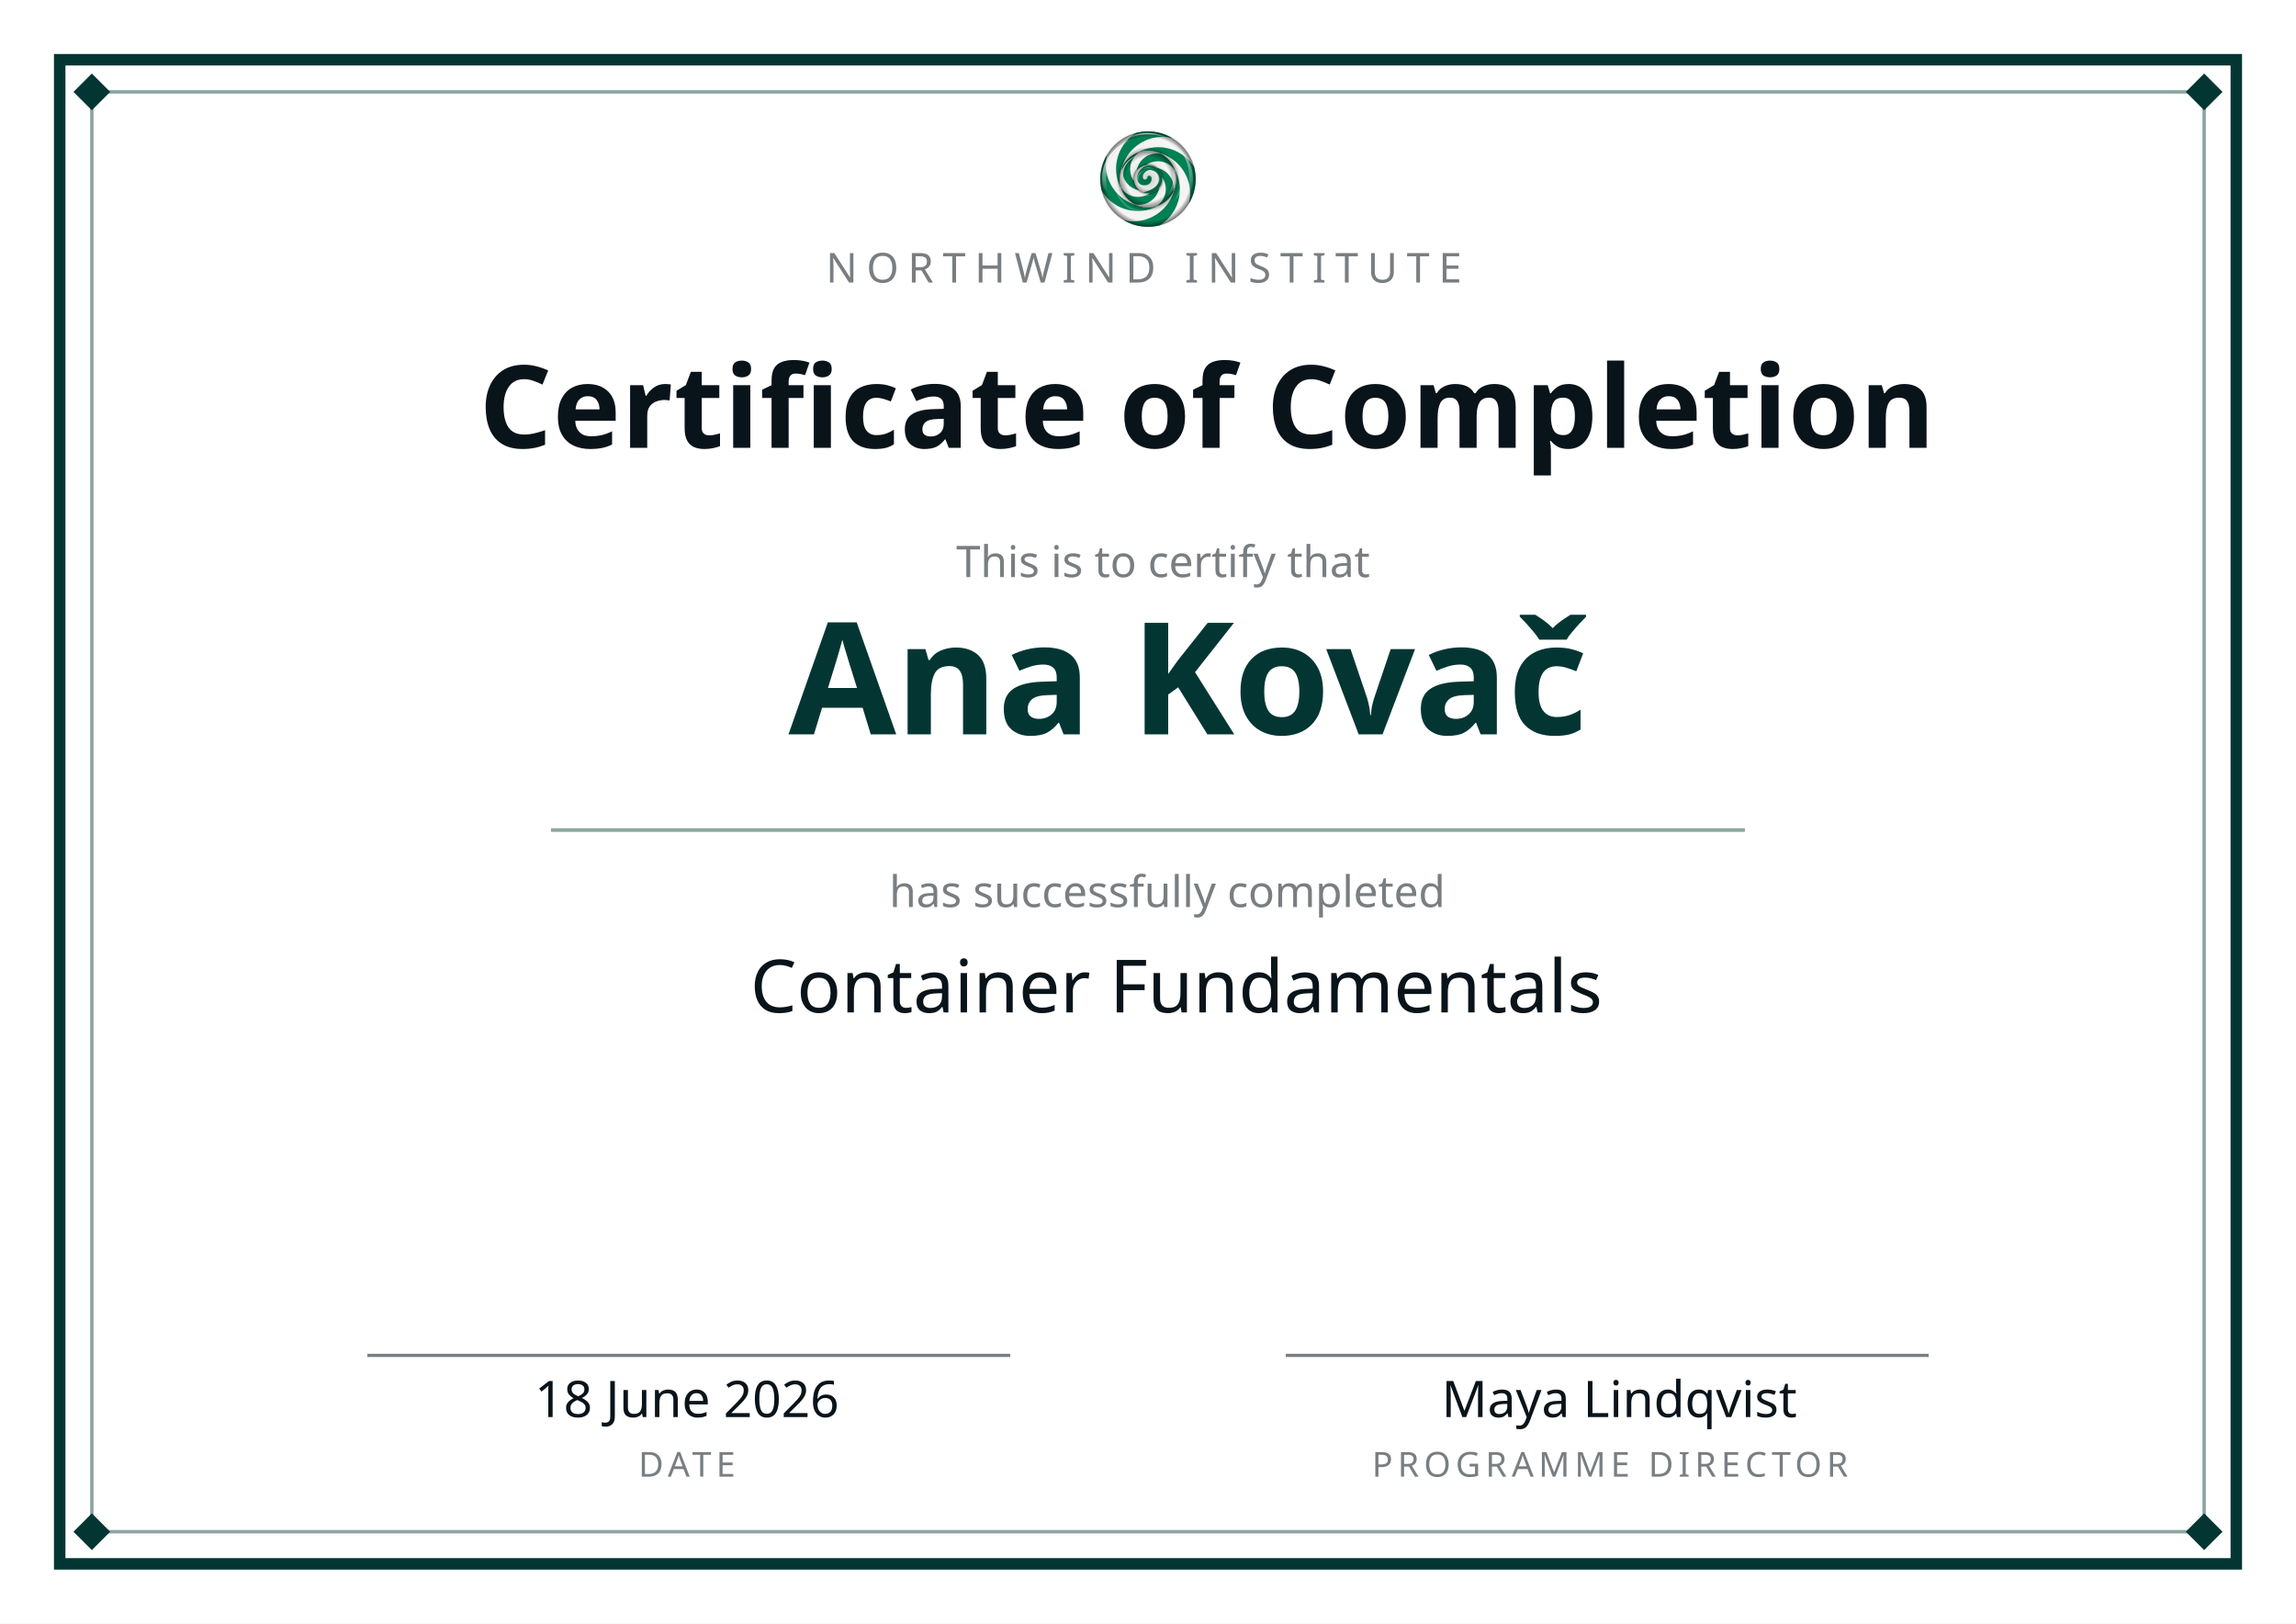
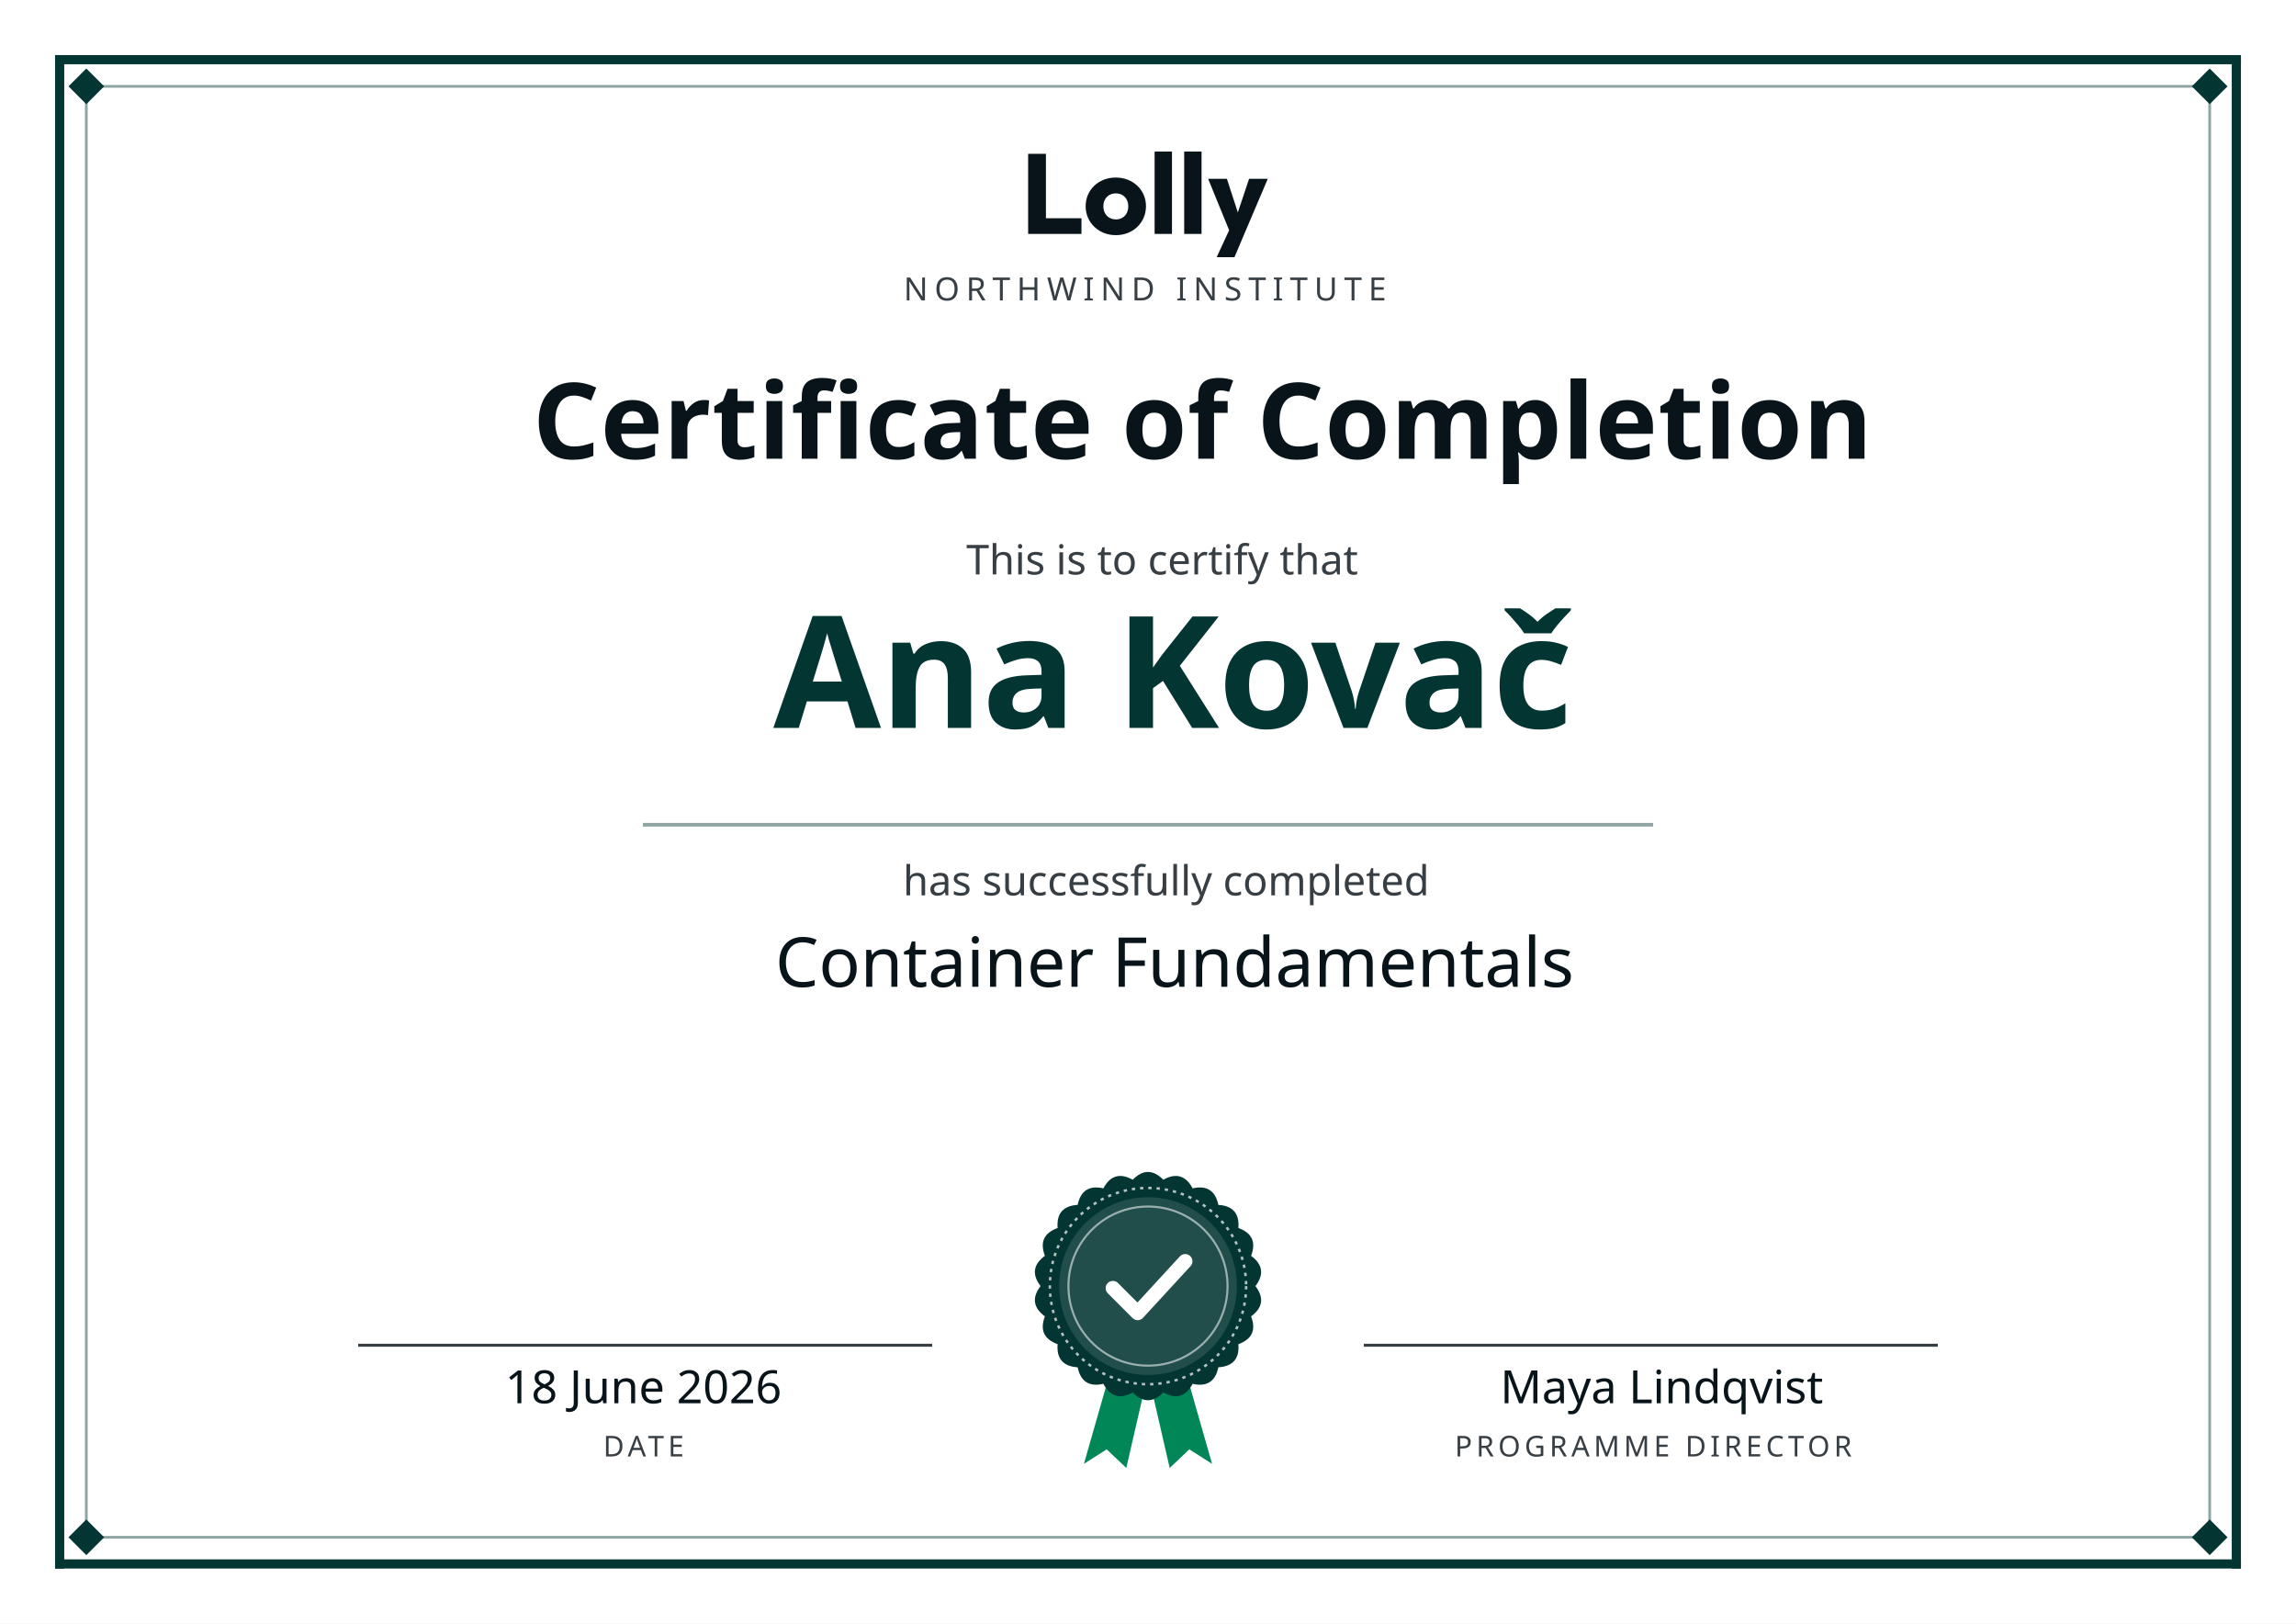
<svg xmlns="http://www.w3.org/2000/svg" width="1123" height="794" viewBox="0 0 1123 794">
  <path fill="#fff" d="M0 0h1123v794H0z" />
-   <svg width="1123" height="794" aria-hidden="true" class="ct-frame" color="#09141a" viewBox="0 0 1000 707">
-     <path fill="none" stroke="#033633" stroke-width="5" d="M26 26h948v655H26z" style="fill:none;stroke:#033633;stroke-width:5px" />
-     <path fill="none" stroke="#8ea5a3" stroke-width="1.5" d="M40 40h920v627H40z" style="fill:none;stroke:#8ea5a3;stroke-width:1.5px" />
-     <g fill="#033633" style="fill:#033633">
-       <path d="m0-8 8 8-8 8-8-8Z" style="fill:#033633" transform="translate(40 40)" />
-       <path d="m0-8 8 8-8 8-8-8Z" style="fill:#033633" transform="translate(960 40)" />
-       <path d="m0-8 8 8-8 8-8-8Z" style="fill:#033633" transform="translate(40 667)" />
-       <path d="m0-8 8 8-8 8-8-8Z" style="fill:#033633" transform="translate(960 667)" />
-     </g>
+   <path fill="#033633" d="M26.94 26.94h1069.13v4.48H26.94z" />
+   <path fill="#033633" d="M1091.58 26.94h4.48v740.13h-4.48z" />
+   <path fill="#033633" d="M26.94 762.58h1069.13v4.48H26.94z" />
+   <path fill="#033633" d="M26.94 26.94h4.48v740.13h-4.48z" />
+   <path fill="#8ea5a3" d="M41.55 41.55h1039.91v1.34H41.55z" />
+   <path fill="#8ea5a3" d="M1080.11 41.55h1.34v710.91h-1.34z" />
+   <path fill="#8ea5a3" d="M41.55 751.11h1039.91v1.34H41.55z" />
+   <path fill="#8ea5a3" d="M41.55 41.55h1.34v710.91h-1.34z" />
+   <path fill="#033633" d="m42.22 33.5 8.72 8.72-8.72 8.73-8.73-8.73zm1038.56 0 8.73 8.72-8.73 8.72-8.73-8.72zm0 709.55 8.73 8.73-8.73 8.73-8.72-8.73zm-1038.56.01 8.73 8.72-8.73 8.73-8.73-8.73z" />
+   <svg width="336.89" height="51.66" x="393.05" y="74.11" viewBox="0 0 44.73 19.71">
+     <path fill="#09141a" d="M0 15.37h9.95v-2.92H3.32V.42H0Zm16.36.23c3.22 0 5.63-2.33 5.63-5.4 0-3.05-2.43-5.35-5.63-5.35-3.22 0-5.63 2.3-5.63 5.35s2.44 5.4 5.63 5.4m0-2.94c-1.37 0-2.33-1-2.33-2.44S15 7.8 16.36 7.8s2.33.97 2.33 2.41c0 1.46-.93 2.46-2.33 2.46m7.24 2.7h3.24V0H23.6zm5.52 0h3.24V0h-3.24zm6.06 4.35h3.32l1.82-4.3 4.4-10.33h-3.49l-2.1 6.27-2.04-6.27h-3.5l3.92 9.59z" />
  </svg>
-   <svg id="svg46" width="314.44" height="49.41" x="404.27" y="62.88" preserveAspectRatio="xMidYMid meet" style="animation:go 3s ease infinite" viewBox="0 0 285.75 285.75">
-     <defs id="i1ctcqex-defs23">
-       <radialGradient id="i1ctcqex-k" cx="880.76" cy="708.56" r="30.66" fx="880.76" fy="708.56" gradientTransform="matrix(4.6 0 0 4.6 -3908.59 -3116.5)" gradientUnits="userSpaceOnUse" href="#i1ctcqex-a" />
-       <radialGradient id="i1ctcqex-l" cx="880.76" cy="708.56" r="104.65" fx="880.76" fy="708.56" gradientTransform="translate(-992.34 -770.4)scale(1.289)" gradientUnits="userSpaceOnUse" href="#i1ctcqex-b" />
-       <radialGradient id="i1ctcqex-m" cx="880.76" cy="708.56" r="30.66" fx="880.76" fy="708.56" gradientTransform="translate(-2464.8 -1954.99)scale(2.9607)" gradientUnits="userSpaceOnUse" href="#i1ctcqex-a" />
-       <radialGradient id="i1ctcqex-n" cx="880.76" cy="708.56" r="62.32" fx="880.76" fy="708.56" gradientTransform="translate(-992.34 -770.4)scale(1.289)" gradientUnits="userSpaceOnUse" href="#i1ctcqex-c" />
-       <radialGradient id="i1ctcqex-o" cx="880.76" cy="708.56" r="30.66" fx="880.76" fy="708.56" gradientTransform="translate(-1162.5 -907.29)scale(1.4821)" gradientUnits="userSpaceOnUse" href="#i1ctcqex-a" />
-       <radialGradient id="i1ctcqex-p" cx="880.76" cy="708.56" r="30.66" fx="880.76" fy="708.56" gradientTransform="translate(-992.34 -770.4)scale(1.289)" gradientUnits="userSpaceOnUse" href="#i1ctcqex-d" />
-       <radialGradient id="i1ctcqex-q" cx="185.5" cy="140.06" r="21.96" gradientTransform="rotate(-14.94 -306.8 345.3)scale(1.0634 1.922)" gradientUnits="userSpaceOnUse" href="#i1ctcqex-e" />
-       <radialGradient id="i1ctcqex-r" cx="134.04" cy="55.69" r="44.62" gradientTransform="matrix(.4818 0 0 .201 78.4 99.88)" gradientUnits="userSpaceOnUse" href="#i1ctcqex-f" />
-       <radialGradient id="i1ctcqex-D" cx="133.58" cy="55.41" r="44.62" fx="107821.34" fy="29802.45" gradientTransform="rotate(-23.4 448 157.84)scale(2.2443 .8593)" gradientUnits="userSpaceOnUse" href="#i1ctcqex-g" />
-       <radialGradient id="i1ctcqex-x" cx="134.04" cy="55.69" r="44.62" gradientTransform="rotate(105.09 157.87 118.13)scale(1.3426 .5601)" gradientUnits="userSpaceOnUse" href="#i1ctcqex-f" />
-       <radialGradient id="i1ctcqex-A" cx="134.04" cy="55.69" r="44.62" gradientTransform="matrix(1.6527 0 0 .6895 -82.3 -22.22)" gradientUnits="userSpaceOnUse" href="#i1ctcqex-h" />
-       <radialGradient id="i1ctcqex-h" cx="134.04" cy="55.69" r="44.62" gradientTransform="matrix(3.3089 0 0 1.3804 -177.03 -56.74)" gradientUnits="userSpaceOnUse">
-         <stop id="i1ctcqex-stop1" offset=".12" stop-color="#fff" />
-         <stop id="i1ctcqex-stop2" offset="1" stop-color="#fff" stop-opacity="0" />
-       </radialGradient>
-       <radialGradient id="i1ctcqex-B" cx="134.04" cy="55.69" r="44.62" gradientTransform="matrix(-.7845 -.2551 .0877 -.3972 226.55 242.4)" gradientUnits="userSpaceOnUse" href="#i1ctcqex-f" />
-       <radialGradient id="i1ctcqex-C" cx="142.79" cy="98.64" r="44.62" gradientTransform="matrix(-2.6758 -.8841 .2991 -1.3766 432.77 441.77)" gradientUnits="userSpaceOnUse" href="#i1ctcqex-f" />
-       <radialGradient id="i1ctcqex-v" cx="133.58" cy="55.41" r="44.62" fx="107821.34" fy="29802.45" gradientTransform="rotate(-23.4 448 157.84)scale(2.2443 .8593)" gradientUnits="userSpaceOnUse" href="#i1ctcqex-g" />
-       <linearGradient id="i1ctcqex-a">
-         <stop id="i1ctcqex-stop3" offset="0" stop-opacity=".69" />
-         <stop id="i1ctcqex-stop4" offset=".84" stop-opacity=".67" />
-         <stop id="i1ctcqex-stop5" offset="1" stop-opacity="0" />
-       </linearGradient>
-       <linearGradient id="i1ctcqex-b">
-         <stop id="i1ctcqex-stop6" offset="0" stop-color="#e3e3e3" />
-         <stop id="i1ctcqex-stop7" offset=".88" stop-color="#f6f6f6" />
-         <stop id="i1ctcqex-stop8" offset="1" stop-color="#6f6f6f" />
-       </linearGradient>
-       <linearGradient id="i1ctcqex-c">
-         <stop id="i1ctcqex-stop9" offset="0" stop-color="#cacaca" />
-         <stop id="i1ctcqex-stop10" offset=".77" stop-color="#f6f6f6" />
-         <stop id="i1ctcqex-stop11" offset="1" stop-color="#858585" />
-       </linearGradient>
-       <linearGradient id="i1ctcqex-d">
-         <stop id="i1ctcqex-stop12" offset="0" stop-color="#cacaca" />
-         <stop id="i1ctcqex-stop13" offset=".69" stop-color="#eaeaea" />
-         <stop id="i1ctcqex-stop14" offset="1" stop-color="#a6a6a6" />
-       </linearGradient>
-       <linearGradient id="i1ctcqex-e">
-         <stop id="i1ctcqex-stop15" offset=".48" stop-color="#fff" stop-opacity="0" />
-         <stop id="i1ctcqex-stop16" offset=".65" stop-color="#fff" />
-       </linearGradient>
-       <linearGradient id="i1ctcqex-f">
-         <stop id="i1ctcqex-stop17" offset="0" stop-color="#fff" />
-         <stop id="i1ctcqex-stop18" offset="1" stop-color="#fff" stop-opacity="0" />
-       </linearGradient>
-       <linearGradient id="i1ctcqex-s" x1="-19.28" x2="-19.28" y1="48.71" y2="208.86" gradientTransform="translate(139.6 112.18)" gradientUnits="userSpaceOnUse" href="#i1ctcqex-f" />
-       <linearGradient id="i1ctcqex-u" x1="297.63" x2="450.18" y1="324.62" y2="154.15" gradientTransform="translate(12.44 11.85)scale(.4785)" gradientUnits="userSpaceOnUse" href="#i1ctcqex-j" />
-       <linearGradient id="i1ctcqex-j">
-         <stop id="i1ctcqex-stop19" offset=".09" stop-color="#fff" stop-opacity="0" />
-         <stop id="i1ctcqex-stop20" offset=".55" stop-color="#fff" />
-       </linearGradient>
-       <linearGradient id="i1ctcqex-g">
-         <stop id="i1ctcqex-stop21" offset=".31" stop-color="#fff" />
-         <stop id="i1ctcqex-stop22" offset="1" stop-color="#fff" stop-opacity="0" />
-       </linearGradient>
-       <linearGradient id="i1ctcqex-y" x1="-33.37" x2="-19.28" y1="49.63" y2="208.86" gradientUnits="userSpaceOnUse" href="#i1ctcqex-f" />
-       <linearGradient id="i1ctcqex-z" x1="-19.28" x2="-19.28" y1="48.71" y2="208.86" gradientUnits="userSpaceOnUse" href="#i1ctcqex-f" />
-       <filter id="i1ctcqex-t" width="1.02" height="1.01" x="-.01" y="-.01" color-interpolation-filters="sRGB">
-         <feGaussianBlur id="i1ctcqex-feGaussianBlur22" stdDeviation=".38" />
-       </filter>
-       <filter id="i1ctcqex-w" width="1.02" height="1.12" x="-.01" y="-.06" color-interpolation-filters="sRGB">
-         <feGaussianBlur id="i1ctcqex-feGaussianBlur23" stdDeviation=".71" />
-       </filter>
-     </defs>
-     <g id="i1ctcqex-g45">
-       <path id="i1ctcqex-path23" fill="url(#i1ctcqex-k)" d="M142.88 1.82a141.06 141.06 0 0 1 141.05 141.05 141.06 141.06 0 0 1-141.05 141.06A141.06 141.06 0 0 1 1.82 142.87 141.06 141.06 0 0 1 142.88 1.82" opacity=".3" />
-       <g id="i1ctcqex-g25" style="transform-origin:50% 50%;transform-box:fill-box;animation:lolly-spin 3s linear infinite">
-         <path id="i1ctcqex-path24" fill="url(#i1ctcqex-l)" d="M142.88 7.99A134.9 134.9 0 0 0 7.99 142.87a134.9 134.9 0 0 0 134.89 134.89 134.9 134.9 0 0 0 134.88-134.89A134.9 134.9 0 0 0 142.88 8" />
-         <path id="i1ctcqex-path25" fill="#008657" d="M142.88 7.99a135 135 0 0 0-33.6 4.25 119 119 0 0 0-21.71 17.17A119.34 119.34 0 0 0 68.6 173.46a80 80 0 0 1-6.05-30.59 80 80 0 0 1 6.18-30.9A119.34 119.34 0 0 1 184 23.53a119 119 0 0 1 27.49 3.21A135 135 0 0 0 142.88 8m29.08 44.62a119.3 119.3 0 0 0-59.6 15.96 80 80 0 0 1 30.52-6.02 80 80 0 0 1 30.87 6.18A119.34 119.34 0 0 1 262.22 184a119 119 0 0 1-3.45 27.74 135 135 0 0 0 19-68.87 135 135 0 0 0-4.26-33.6 119 119 0 0 0-17.17-21.7 119.3 119.3 0 0 0-84.39-34.96M26.98 74.01a135 135 0 0 0-19 68.86 135 135 0 0 0 4.26 33.6 119 119 0 0 0 17.17 21.71 119.34 119.34 0 0 0 143.98 19 80 80 0 0 1-30.51 6.02 80 80 0 0 1-30.9-6.18 119.34 119.34 0 0 1-88.45-115.27 119 119 0 0 1 3.44-27.73m190.18 38.27a80 80 0 0 1 6.05 30.58 80 80 0 0 1-6.18 30.9 119.34 119.34 0 0 1-115.27 88.45 119 119 0 0 1-27.5-3.22 135 135 0 0 0 68.63 18.76 135 135 0 0 0 33.6-4.25 119 119 0 0 0 21.7-17.17 119.34 119.34 0 0 0 18.97-144.05" style="mix-blend-mode:multiply" />
-       </g>
-       <path id="i1ctcqex-path26" fill="url(#i1ctcqex-m)" d="M142.88 52.08a90.8 90.8 0 0 1 90.79 90.8 90.8 90.8 0 0 1-90.8 90.79 90.8 90.8 0 0 1-90.79-90.8 90.8 90.8 0 0 1 90.8-90.79" opacity=".6" />
-       <g id="i1ctcqex-g28" style="transform-origin:50% 50%;transform-box:fill-box;animation:lolly-spin 6s linear infinite">
-         <path id="i1ctcqex-path27" fill="url(#i1ctcqex-n)" d="M220.46 163.67a80.33 80.33 0 0 1-98.37 56.8 80.33 80.33 0 0 1-56.8-98.38 80.33 80.33 0 0 1 98.38-56.8 80.33 80.33 0 0 1 56.8 98.38" />
-         <path id="i1ctcqex-path28" fill="#008657" d="M214.19 179.85a58 58 0 0 0-6.56-40.72 58 58 0 0 0-41.68-28.35 39.5 39.5 0 0 1 15.93 25.73 58 58 0 0 1 9.43 49.5 58 58 0 0 1-24.16 33.44 80.3 80.3 0 0 0 47.04-39.6m5.27-60.87a80.3 80.3 0 0 0-39.61-47.42 58 58 0 0 0-40.72 6.56 58 58 0 0 0-28.22 41.5 39.5 39.5 0 0 1 25.62-15.7A58 58 0 0 1 186 94.43a58 58 0 0 1 33.45 24.54m-45.84 53.46a58 58 0 0 0 1.31-6.45 39.5 39.5 0 0 1-25.71 15.85 58 58 0 0 1-49.48 9.47 58 58 0 0 1-33.45-24.54 80.3 80.3 0 0 0 39.6 47.42 58 58 0 0 0 40.73-6.56 58 58 0 0 0 27-35.2zm-54 2.4a39.5 39.5 0 0 1-15.75-25.59 58 58 0 0 1-9.43-49.51 58 58 0 0 1 24.51-33.54 80.3 80.3 0 0 0-47.38 39.7 58 58 0 0 0 6.56 40.72 58 58 0 0 0 41.5 28.22z" style="mix-blend-mode:multiply" />
-       </g>
-       <path id="i1ctcqex-path29" fill="url(#i1ctcqex-o)" fill-opacity=".8" d="M142.88 97.43a45.45 45.45 0 0 1 45.44 45.44 45.45 45.45 0 0 1-45.44 45.45 45.45 45.45 0 0 1-45.45-45.45 45.45 45.45 0 0 1 45.45-45.44" />
-       <g id="i1ctcqex-g31" style="transform-origin:50% 50%;transform-box:fill-box;animation:lolly-spin 9s linear infinite">
-         <path id="i1ctcqex-path30" fill="url(#i1ctcqex-p)" d="M142.88 103.35a39.53 39.53 0 0 1 39.52 39.52 39.53 39.53 0 0 1-39.52 39.53 39.53 39.53 0 0 1-39.53-39.53 39.53 39.53 0 0 1 39.53-39.52" />
-         <path id="i1ctcqex-path31" fill="#008657" d="M143.84 104.58c-14.54 0-31.6 16.58-31.93 35.53a19.66 19.66 0 0 0 19.46 20.42c20.16 0 21.92-14.15 21.92-18.85 0-9.61-12.16-11.82-12.16-3.21 0 4.67-12.85 10.84-12.85-2.18 0-9.75 11.54-19.21 19.75-19.21 11.8 0 25.84 8.95 25.84 26.75 0 23.82-31.73 33.97-44.53 36.18a40 40 0 0 0 13.54 2.39 39.53 39.53 0 0 0 39.52-39.53 39.5 39.5 0 0 0-18.32-33.34 42.5 42.5 0 0 0-20.24-4.95" style="mix-blend-mode:multiply" />
-       </g>
-       <g id="i1ctcqex-g44">
-         <path id="i1ctcqex-path32" fill="#fff" fill-opacity=".44" d="M131.58 119.01c-17.62 8.8-18.47 29.11-12.98 44.17 0 0-6.74-2.24-6.74-20.47 0-15.5 15.4-23.7 19.72-23.7" opacity=".68" />
-         <path id="i1ctcqex-path33" fill="url(#i1ctcqex-q)" d="M158.3 119.81c13.9 0 24 26.72 12.14 37.5 8.83-21.55-7.67-34.6-12.15-37.5" opacity=".49" />
-         <path id="i1ctcqex-path34" fill="url(#i1ctcqex-r)" fill-opacity=".44" d="M163.05 115.7s-8.27-5.92-19.91-5.92-19.9 6.76-19.9 6.76 10.48-4.76 19.9-4.76c9.43 0 19.91 3.93 19.91 3.93" />
-         <path id="i1ctcqex-path35" fill="url(#i1ctcqex-s)" d="M212.74 130.59C89.54 181.8 110.3 292.97 112.59 296.94l21.56 27.29c-10.16-43.14-6.36-62.05-6.36-85.5 0-72.01 84.94-108.14 84.94-108.14z" filter="url(#i1ctcqex-t)" transform="translate(12.44 11.85)scale(.4785)" />
-         <path id="i1ctcqex-path36" fill="url(#i1ctcqex-u)" d="M211.99 115.97c23.41 34.16-6.33 95.69-57.13 102.42 65.73-31 62.2-80.72 57.13-102.42" opacity=".49" />
-         <path id="i1ctcqex-path37" fill="url(#i1ctcqex-v)" fill-opacity=".44" d="M355.01 135.56c-45.94-31.36-119.43-36.01-170.26 3.57 50.94-25.56 101.02-34.34 170.26-3.57" filter="url(#i1ctcqex-w)" transform="translate(12.44 11.85)scale(.4785)" />
-         <path id="i1ctcqex-path38" fill="url(#i1ctcqex-x)" fill-opacity=".44" d="M209.04 212.75c32.28-25.97 43.19-68.53 21.88-109.08 9.56 43.27 9.76 71-21.88 109.08" />
-         <path id="i1ctcqex-path39" fill="url(#i1ctcqex-y)" d="M67.32 28.2C-55.88 79.45-29.29 180.79-27 184.76l15.13 19.63c-4.35-18.48-29.27-128.3 79.2-176.17" filter="url(#i1ctcqex-t)" transform="translate(39.46 5.44)scale(.8626)" />
-         <path id="i1ctcqex-path40" fill="url(#i1ctcqex-z)" d="M73.14 18.4C-50.06 69.63-29.3 180.8-27 184.77l15.14 19.63c-4.36-18.49-26.82-135.03 85-185.98Z" filter="url(#i1ctcqex-t)" opacity=".58" transform="rotate(-175.18 128.86 5.82)scale(.8043 -.8043)" />
-         <path id="i1ctcqex-path41" fill="url(#i1ctcqex-A)" fill-opacity=".6" d="M208.09 32.07c-36.86-25.15-95.82-28.89-136.6 2.87 40.87-20.51 81.05-27.55 136.6-2.87" />
-         <path id="i1ctcqex-path42" fill="url(#i1ctcqex-B)" fill-opacity=".44" d="M95.6 166.3c14.3 20.19 41.82 31.44 65.21 19.44-22 5.5-41.98 3.36-65.2-19.43" />
-         <path id="i1ctcqex-path43" fill="url(#i1ctcqex-C)" fill-opacity=".44" d="M48.52 167.45c20.16 66.68 72.78 86.51 134.4 63.66-66.2 1.17-101.82 7.33-134.4-63.66" />
-         <path id="i1ctcqex-path44" fill="url(#i1ctcqex-D)" fill-opacity=".44" d="M355.01 135.56c-45.94-31.36-119.43-36.01-170.26 3.57 50.94-25.56 101.02-34.34 170.26-3.57" filter="url(#i1ctcqex-w)" transform="translate(12.44 11.85)scale(.4785)" />
-       </g>
-     </g>
-     <style id="i1ctcqex-style46">@keyframes lolly-spin{to{transform:rotate(360deg)}}@keyframes go{0%,to{filter:hue-rotate(15deg)}50%{filter:hue-rotate(-15deg)}}</style>
+   <text x="441.98" y="134.73" fill="#373e44" dominant-baseline="text-before-edge" font-family="SUSE, ui-sans-serif, system-ui, sans-serif" font-size="15.72" font-weight="500" letter-spacing="3.14">NORTHWIND INSTITUTE</text>
+   <text x="260.52" y="184.25" fill="#09141a" dominant-baseline="text-before-edge" font-family="Outfit, SUSE, ui-sans-serif, system-ui, sans-serif" font-size="51.66" font-weight="600" letter-spacing=".26">Certificate of Completion</text>
+   <text x="472.59" y="265.23" fill="#373e44" dominant-baseline="text-before-edge" font-family="SUSE, ui-sans-serif, system-ui, sans-serif" font-size="20.21" font-weight="400">This is to certify that</text>
+   <text x="378.23" y="296.73" fill="#033633" dominant-baseline="text-before-edge" font-family="Outfit, SUSE, ui-sans-serif, system-ui, sans-serif" font-size="76.36" font-weight="600" letter-spacing="-.38">Ana Kovač</text>
+   <path fill="#8ea5a3" d="M314.44 402.44h494.11v1.78H314.44z" />
+   <text x="441.64" y="422.17" fill="#373e44" dominant-baseline="text-before-edge" font-family="SUSE, ui-sans-serif, system-ui, sans-serif" font-size="20.21" font-weight="400">has successfully completed</text>
+   <text x="379.14" y="456.42" fill="#09141a" dominant-baseline="text-before-edge" font-family="SUSE, ui-sans-serif, system-ui, sans-serif" font-size="33.69" font-weight="500">Container Fundamentals</text>
+   <path fill="#373e44" d="M175.19 657.14h280.75v1.45H175.19z" />
+   <text x="247.03" y="668.81" fill="#09141a" dominant-baseline="text-before-edge" font-family="SUSE, ui-sans-serif, system-ui, sans-serif" font-size="22.46" font-weight="400">18 June 2026</text>
+   <text x="295.05" y="701.36" fill="#373e44" dominant-baseline="text-before-edge" font-family="SUSE, ui-sans-serif, system-ui, sans-serif" font-size="14.04" font-weight="400" letter-spacing="1.97">DATE</text>
+   <path fill="#373e44" d="M667.05 657.14H947.8v1.45H667.05z" />
+   <text x="733.78" y="668.81" fill="#09141a" dominant-baseline="text-before-edge" font-family="SUSE, ui-sans-serif, system-ui, sans-serif" font-size="22.46" font-weight="400">Maya Lindqvist</text>
+   <text x="711.56" y="701.36" fill="#373e44" dominant-baseline="text-before-edge" font-family="SUSE, ui-sans-serif, system-ui, sans-serif" font-size="14.04" font-weight="400" letter-spacing="1.97">PROGRAMME DIRECTOR</text>
+   <svg width="121.28" height="151.59" x="500.86" y="568.3" class="ct-seal-svg" color="#09141a" viewBox="0 0 120 150">
+     <path fill="#008657" d="m45 90-16 56 11-7 9.5 9L61 98Z" style="fill:#008657" />
+     <path fill="#008657" d="m75 90 16 56-11-7-9.5 9L59 98Z" style="fill:#008657" />
+     <path fill="#033633" d="M112 60q6.4 8.4-2.11 14.65 3.78 9.86-6.14 13.46.84 10.53-9.7 11.19-2.15 10.33-12.45 8-4.98 9.31-14.2 4.17-7.4 7.53-14.8 0-9.22 5.14-14.2-4.17-10.3 2.33-12.45-8-10.54-.66-9.7-11.19-9.92-3.6-6.14-13.46Q1.6 68.4 8 60q-6.4-8.4 2.11-14.65-3.78-9.86 6.14-13.46-.84-10.53 9.7-11.19 2.15-10.33 12.45-8 4.98-9.31 14.2-4.17Q60 1 67.4 8.53q9.22-5.14 14.2 4.17 10.3-2.33 12.45 8 10.54.66 9.7 11.19 9.92 3.6 6.14 13.46Q118.4 51.6 112 60" style="fill:#033633" />
+     <circle cx="60" cy="60" r="43" fill="#214e4b" style="fill:#214e4b" />
+     <circle cx="60" cy="60" r="47.5" fill="none" stroke="#fff" stroke-dasharray="1.6 2.4" stroke-width="1.2" opacity=".7" style="fill:none;stroke:#fff;stroke-width:1.2px;stroke-dasharray:1.6px,2.4px;opacity:.7" />
+     <circle cx="60" cy="60" r="38.5" fill="none" stroke="#fff" opacity=".55" style="fill:none;stroke:#fff;opacity:.55" />
+     <path fill="none" stroke="#fff" stroke-linecap="round" stroke-linejoin="round" stroke-width="7" d="m43 61 12 12 23-25" style="fill:none;stroke:#fff;stroke-width:7px;stroke-linecap:round;stroke-linejoin:round" />
  </svg>
-   <text x="404.02" y="122.5" fill="#787e81" dominant-baseline="text-before-edge" font-family="SUSE, ui-sans-serif, system-ui, sans-serif" font-size="20.21" font-weight="500" letter-spacing="4.45">NORTHWIND INSTITUTE</text>
-   <text x="234.3" y="175.44" fill="#09141a" dominant-baseline="text-before-edge" font-family="Outfit, SUSE, ui-sans-serif, system-ui, sans-serif" font-size="56.15" font-weight="600" letter-spacing=".28">Certificate of Completion</text>
-   <text x="467.67" y="265.66" fill="#787e81" dominant-baseline="text-before-edge" font-family="SUSE, ui-sans-serif, system-ui, sans-serif" font-size="21.34" font-weight="400">This is to certify that</text>
-   <text x="385.66" y="299.86" fill="#033633" dominant-baseline="text-before-edge" font-family="SUSE, ui-sans-serif, system-ui, sans-serif" font-size="76.36" font-weight="600" letter-spacing="-.38">Ana Kovač</text>
-   <path fill="#8ea5a3" d="M269.52 405.03h583.95v1.78H269.52z" />
-   <text x="434.98" y="427.02" fill="#787e81" dominant-baseline="text-before-edge" font-family="SUSE, ui-sans-serif, system-ui, sans-serif" font-size="21.34" font-weight="400">has successfully completed</text>
-   <text x="366.97" y="467.22" fill="#09141a" dominant-baseline="text-before-edge" font-family="SUSE, ui-sans-serif, system-ui, sans-serif" font-size="35.94" font-weight="500">Container Fundamentals</text>
-   <path fill="#787e81" d="M179.69 662.05h314.44v1.56H179.69z" />
-   <text x="261.53" y="673.83" fill="#09141a" dominant-baseline="text-before-edge" font-family="SUSE, ui-sans-serif, system-ui, sans-serif" font-size="24.71" font-weight="400">18 June 2026</text>
-   <text x="312.28" y="709.08" fill="#787e81" dominant-baseline="text-before-edge" font-family="SUSE, ui-sans-serif, system-ui, sans-serif" font-size="16.84" font-weight="400" letter-spacing="2.36">DATE</text>
-   <path fill="#787e81" d="M628.88 662.05h314.44v1.56H628.88z" />
-   <text x="705.11" y="673.83" fill="#09141a" dominant-baseline="text-before-edge" font-family="SUSE, ui-sans-serif, system-ui, sans-serif" font-size="24.71" font-weight="400">Maya Lindqvist</text>
-   <text x="671.05" y="709.08" fill="#787e81" dominant-baseline="text-before-edge" font-family="SUSE, ui-sans-serif, system-ui, sans-serif" font-size="16.84" font-weight="400" letter-spacing="2.36">PROGRAMME DIRECTOR</text>
</svg>
